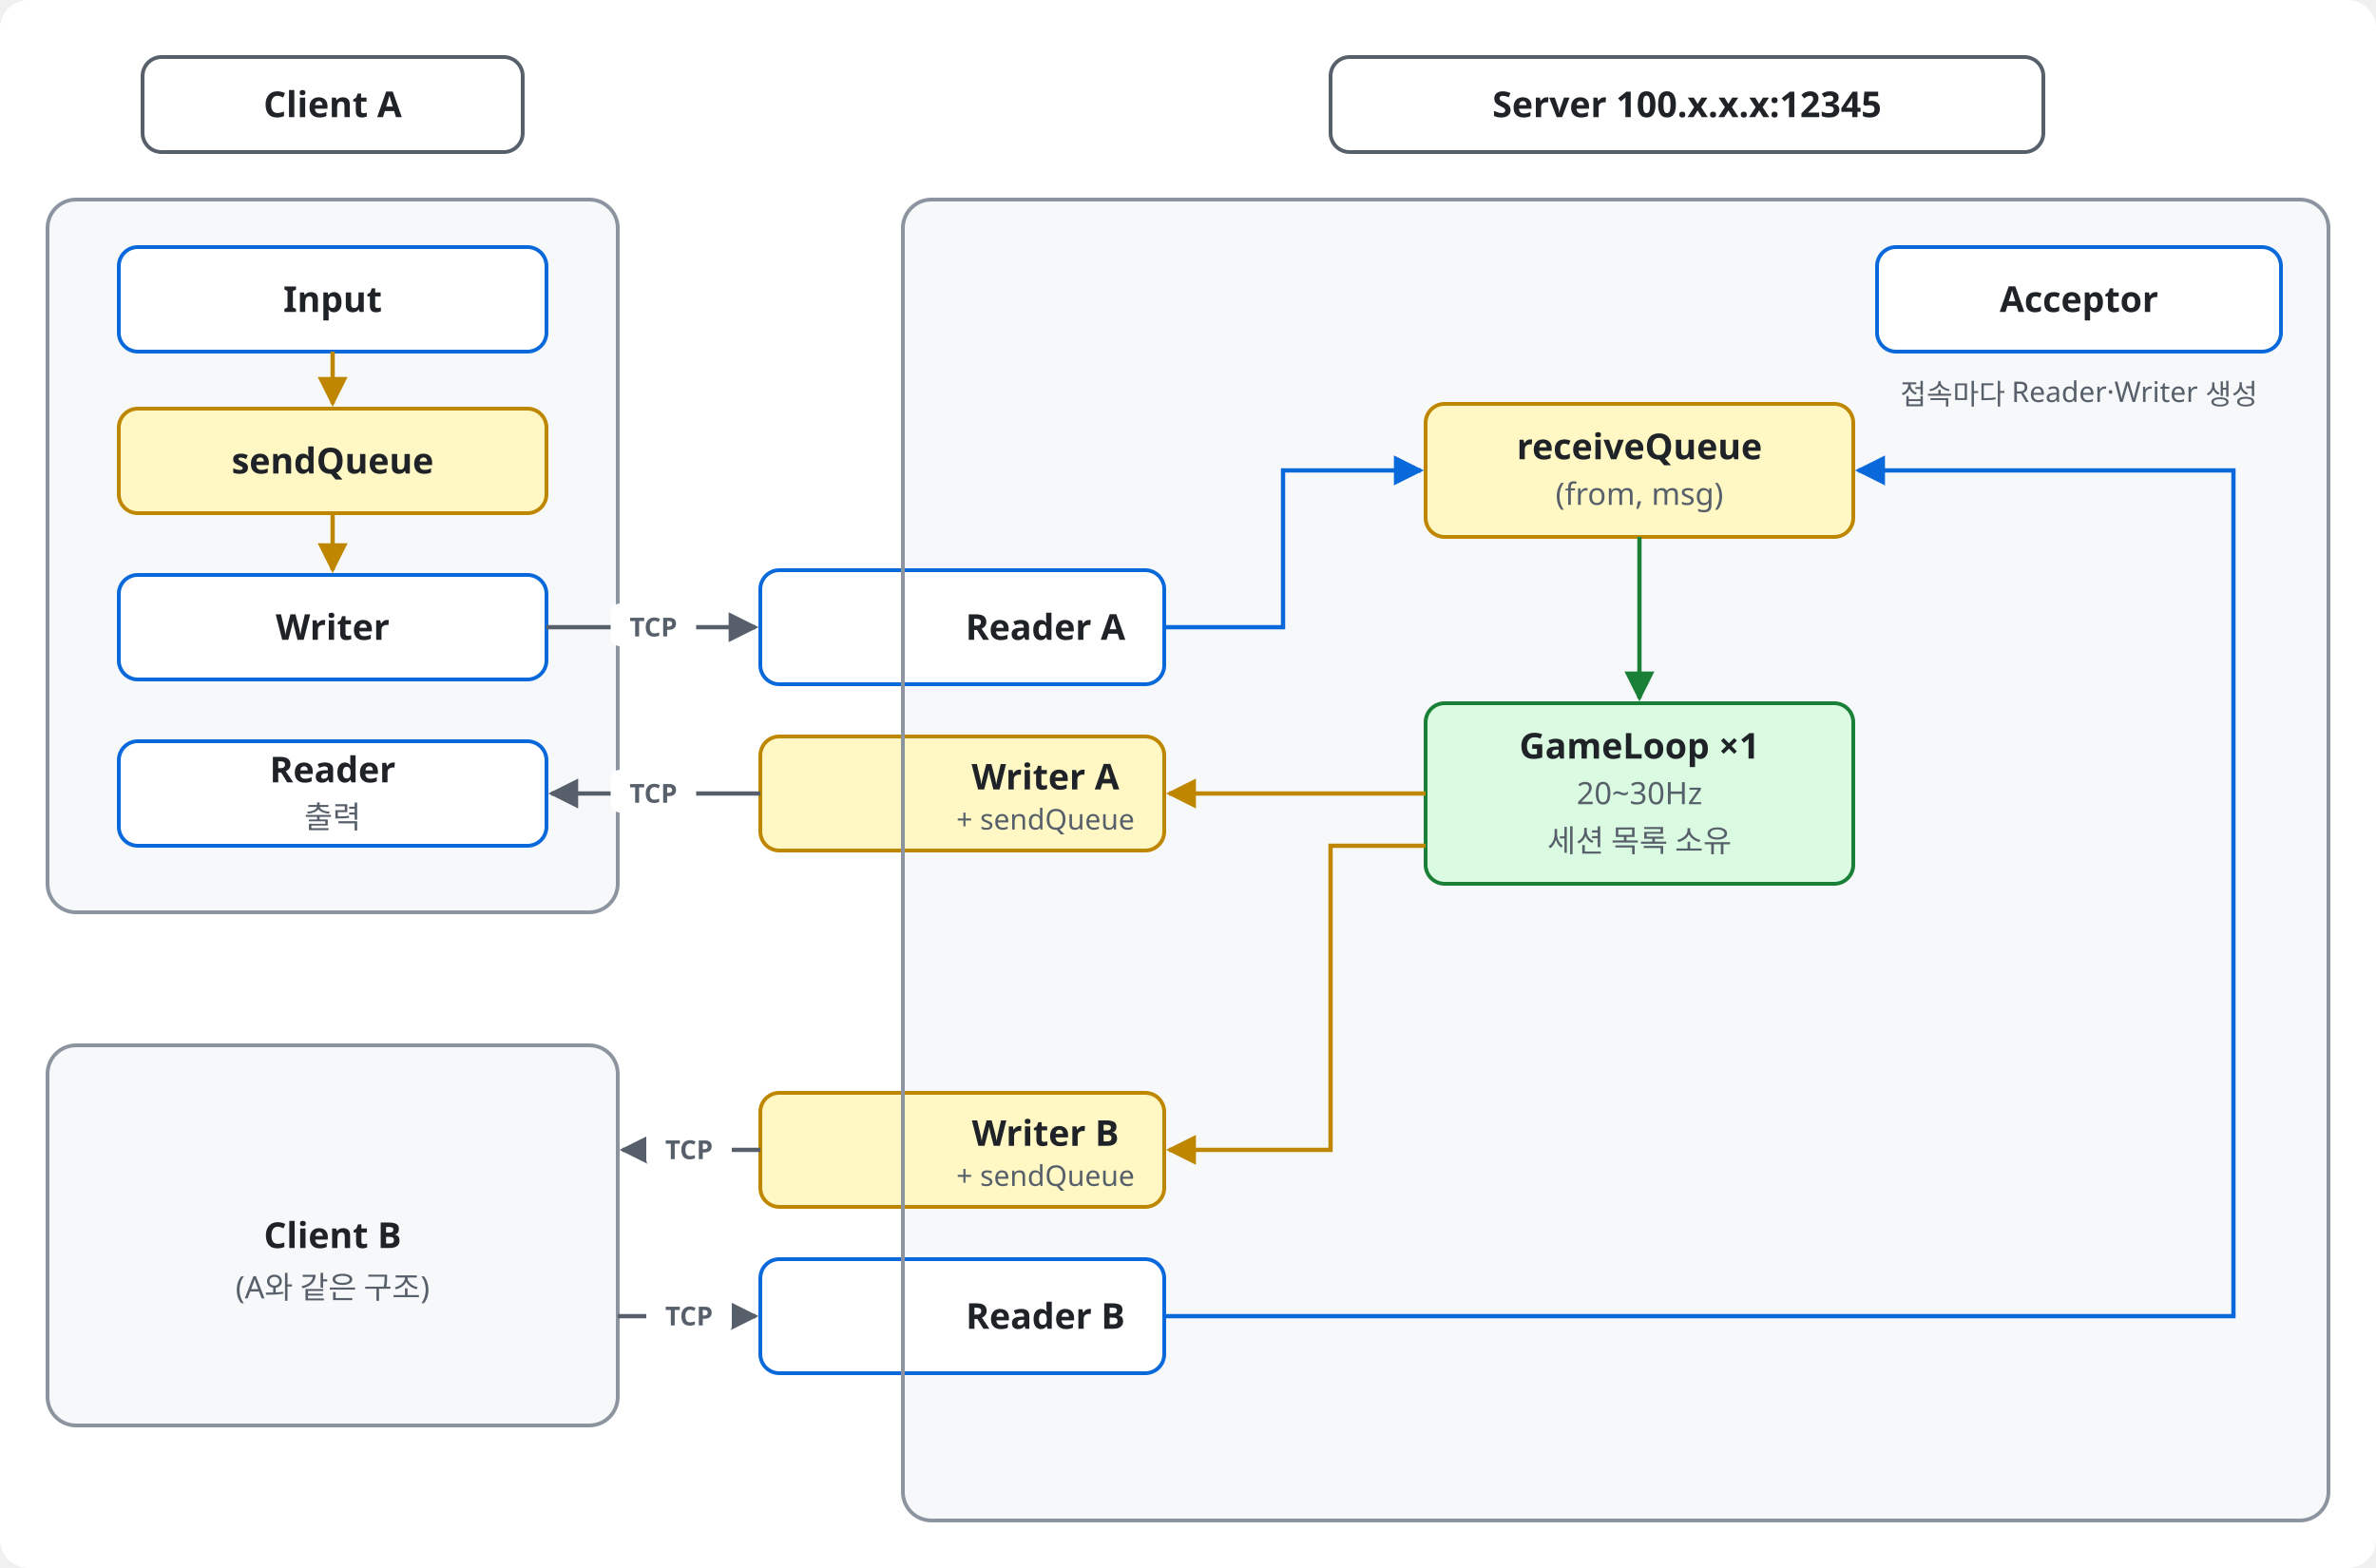
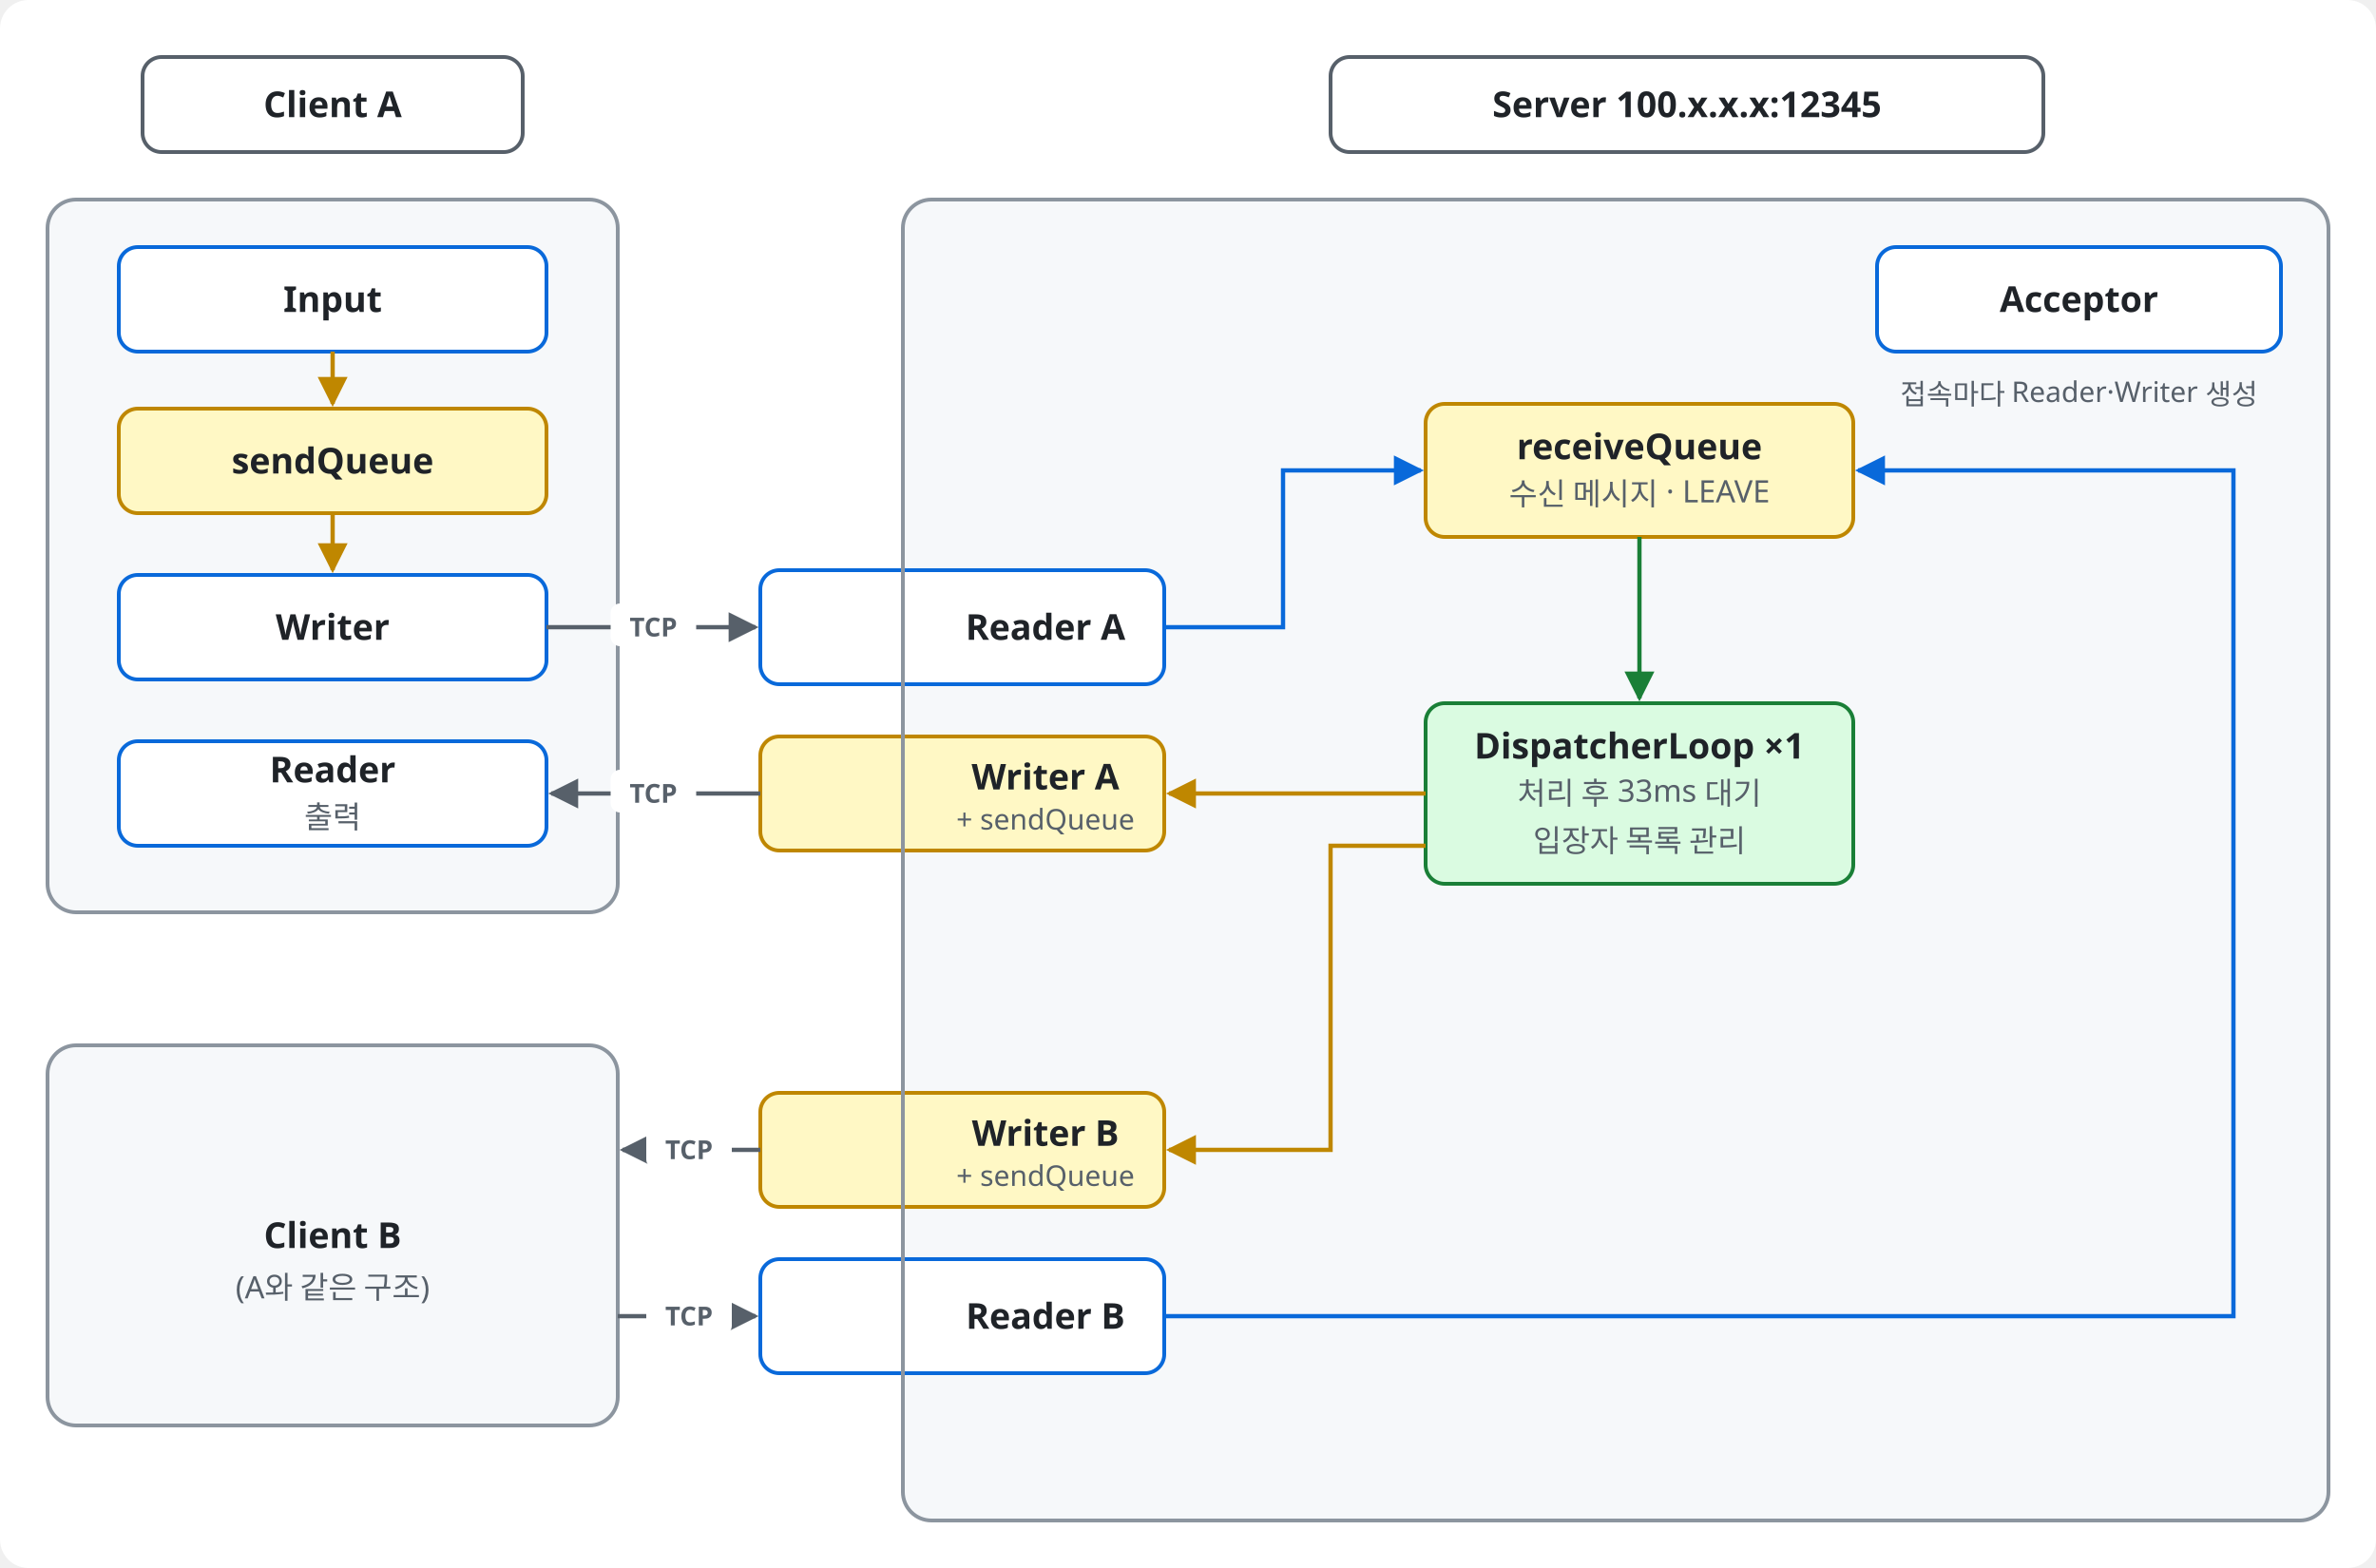
<svg xmlns="http://www.w3.org/2000/svg" viewBox="0 0 1000 660" width="1000" height="660" font-family="Pretendard, 'Malgun Gothic', 'Apple SD Gothic Neo', 'Noto Sans KR', sans-serif">
  <rect width="1000" height="660" rx="12" fill="#ffffff" />
  <defs>
    <marker id="arrow-tcp" viewBox="0 0 10 10" refX="9" refY="5" markerWidth="7" markerHeight="7" orient="auto-start-reverse">
      <path d="M 0 0 L 10 5 L 0 10 z" fill="#57606a" />
    </marker>
    <marker id="arrow-recv" viewBox="0 0 10 10" refX="9" refY="5" markerWidth="7" markerHeight="7" orient="auto-start-reverse">
      <path d="M 0 0 L 10 5 L 0 10 z" fill="#0969da" />
    </marker>
    <marker id="arrow-loop" viewBox="0 0 10 10" refX="9" refY="5" markerWidth="7" markerHeight="7" orient="auto-start-reverse">
      <path d="M 0 0 L 10 5 L 0 10 z" fill="#1a7f37" />
    </marker>
    <marker id="arrow-send" viewBox="0 0 10 10" refX="9" refY="5" markerWidth="7" markerHeight="7" orient="auto-start-reverse">
      <path d="M 0 0 L 10 5 L 0 10 z" fill="#bf8700" />
    </marker>
  </defs>
  <rect x="60" y="24" width="160" height="40" rx="8" fill="#ffffff" stroke="#57606a" stroke-width="1.6" />
  <text x="140.0" y="44.0" font-size="15" font-weight="600" text-anchor="middle" dominant-baseline="middle" fill="#1f2328">Client A</text>
  <rect x="560" y="24" width="300" height="40" rx="8" fill="#ffffff" stroke="#57606a" stroke-width="1.6" />
  <text x="710.0" y="44.0" font-size="15" font-weight="600" text-anchor="middle" dominant-baseline="middle" fill="#1f2328">Server  100.x.x.x:12345</text>
  <rect x="20" y="84" width="240" height="300" rx="12" fill="#f6f8fa" stroke="#8c959f" stroke-width="1.6" />
  <rect x="50" y="104" width="180" height="44" rx="8" fill="#ffffff" stroke="#0969da" stroke-width="1.6" />
  <text x="140.0" y="126.0" font-size="15" font-weight="600" text-anchor="middle" dominant-baseline="middle" fill="#1f2328">Input</text>
  <rect x="50" y="172" width="180" height="44" rx="8" fill="#fff8c5" stroke="#bf8700" stroke-width="1.6" />
  <text x="140.0" y="194.0" font-size="15" font-weight="600" text-anchor="middle" dominant-baseline="middle" fill="#1f2328">sendQueue</text>
  <rect x="50" y="242" width="180" height="44" rx="8" fill="#ffffff" stroke="#0969da" stroke-width="1.6" />
  <text x="140.0" y="264.0" font-size="15" font-weight="600" text-anchor="middle" dominant-baseline="middle" fill="#1f2328">Writer</text>
  <rect x="50" y="312" width="180" height="44" rx="8" fill="#ffffff" stroke="#0969da" stroke-width="1.6" />
  <text x="140.0" y="324.0" font-size="15" font-weight="600" text-anchor="middle" dominant-baseline="middle" fill="#1f2328">Reader</text>
  <text x="140.0" y="344.0" font-size="13" font-weight="400" text-anchor="middle" dominant-baseline="middle" fill="#57606a">출력</text>
  <path d="M 140 148 L 140 170" fill="none" stroke="#bf8700" stroke-width="1.8" marker-end="url(#arrow-send)" />
  <path d="M 140 216 L 140 240" fill="none" stroke="#bf8700" stroke-width="1.8" marker-end="url(#arrow-send)" />
  <rect x="20" y="440" width="240" height="160" rx="12" fill="#f6f8fa" stroke="#8c959f" stroke-width="1.6" />
  <text x="140" y="520" font-size="15" font-weight="600" text-anchor="middle" dominant-baseline="middle" fill="#1f2328">Client B</text>
  <text x="140" y="542" font-size="13" font-weight="400" text-anchor="middle" dominant-baseline="middle" fill="#57606a">(A와 같은 구조)</text>
  <rect x="380" y="84" width="600" height="556" rx="12" fill="#f6f8fa" stroke="#8c959f" stroke-width="1.6" />
  <rect x="790" y="104" width="170" height="44" rx="8" fill="#ffffff" stroke="#0969da" stroke-width="1.6" />
  <text x="875.0" y="126.0" font-size="15" font-weight="600" text-anchor="middle" dominant-baseline="middle" fill="#1f2328">Acceptor</text>
  <text x="875" y="166" font-size="12" font-weight="400" text-anchor="middle" dominant-baseline="middle" fill="#57606a">접속마다 Reader·Writer 생성</text>
  <rect x="600" y="170" width="180" height="56" rx="8" fill="#fff8c5" stroke="#bf8700" stroke-width="1.6" />
  <text x="690.0" y="188.0" font-size="15" font-weight="600" text-anchor="middle" dominant-baseline="middle" fill="#1f2328">receiveQueue</text>
-   <text x="690.0" y="208.0" font-size="13" font-weight="400" text-anchor="middle" dominant-baseline="middle" fill="#57606a">(from, msg)</text>
+   <text x="690.0" y="208.0" font-size="13" font-weight="400" text-anchor="middle" dominant-baseline="middle" fill="#57606a">수신 메시지 · LEAVE</text>
  <rect x="600" y="296" width="180" height="76" rx="8" fill="#dafbe1" stroke="#1a7f37" stroke-width="1.6" />
-   <text x="690.0" y="314.0" font-size="15" font-weight="600" text-anchor="middle" dominant-baseline="middle" fill="#1f2328">GameLoop ×1</text>
-   <text x="690.0" y="334.0" font-size="13" font-weight="400" text-anchor="middle" dominant-baseline="middle" fill="#57606a">20~30Hz</text>
-   <text x="690.0" y="354.0" font-size="13" font-weight="400" text-anchor="middle" dominant-baseline="middle" fill="#57606a">세션 목록 소유</text>
+   <text x="690.0" y="314.0" font-size="15" font-weight="600" text-anchor="middle" dominant-baseline="middle" fill="#1f2328">DispatcherLoop ×1</text>
+   <text x="690.0" y="334.0" font-size="13" font-weight="400" text-anchor="middle" dominant-baseline="middle" fill="#57606a">처리 후 33ms 대기</text>
+   <text x="690.0" y="354.0" font-size="13" font-weight="400" text-anchor="middle" dominant-baseline="middle" fill="#57606a">입장자 목록 관리</text>
  <rect x="320" y="240" width="170" height="48" rx="8" fill="#ffffff" stroke="#0969da" stroke-width="1.6" />
  <text x="440" y="264" font-size="15" font-weight="600" text-anchor="middle" dominant-baseline="middle" fill="#1f2328">Reader A</text>
  <rect x="320" y="310" width="170" height="48" rx="8" fill="#fff8c5" stroke="#bf8700" stroke-width="1.6" />
  <text x="440" y="327" font-size="15" font-weight="600" text-anchor="middle" dominant-baseline="middle" fill="#1f2328">Writer A</text>
  <text x="440" y="345" font-size="12" font-weight="400" text-anchor="middle" dominant-baseline="middle" fill="#57606a">+ sendQueue</text>
  <rect x="320" y="460" width="170" height="48" rx="8" fill="#fff8c5" stroke="#bf8700" stroke-width="1.6" />
  <text x="440" y="477" font-size="15" font-weight="600" text-anchor="middle" dominant-baseline="middle" fill="#1f2328">Writer B</text>
  <text x="440" y="495" font-size="12" font-weight="400" text-anchor="middle" dominant-baseline="middle" fill="#57606a">+ sendQueue</text>
  <rect x="320" y="530" width="170" height="48" rx="8" fill="#ffffff" stroke="#0969da" stroke-width="1.6" />
  <text x="440" y="554" font-size="15" font-weight="600" text-anchor="middle" dominant-baseline="middle" fill="#1f2328">Reader B</text>
  <line x1="380" y1="96" x2="380" y2="628" stroke="#8c959f" stroke-width="1.6" />
  <path d="M 230 264 L 318 264" fill="none" stroke="#57606a" stroke-width="1.8" marker-end="url(#arrow-tcp)" />
  <rect x="257" y="254" width="36" height="18" rx="4" fill="#ffffff" />
  <text x="275" y="264" font-size="11" font-weight="600" text-anchor="middle" dominant-baseline="middle" fill="#57606a">TCP</text>
  <path d="M 320 334 L 232 334" fill="none" stroke="#57606a" stroke-width="1.8" marker-end="url(#arrow-tcp)" />
  <rect x="257" y="324" width="36" height="18" rx="4" fill="#ffffff" />
  <text x="275" y="334" font-size="11" font-weight="600" text-anchor="middle" dominant-baseline="middle" fill="#57606a">TCP</text>
  <path d="M 320 484 L 262 484" fill="none" stroke="#57606a" stroke-width="1.8" marker-end="url(#arrow-tcp)" />
  <rect x="272" y="474" width="36" height="18" rx="4" fill="#ffffff" />
  <text x="290" y="484" font-size="11" font-weight="600" text-anchor="middle" dominant-baseline="middle" fill="#57606a">TCP</text>
  <path d="M 260 554 L 318 554" fill="none" stroke="#57606a" stroke-width="1.8" marker-end="url(#arrow-tcp)" />
  <rect x="272" y="544" width="36" height="18" rx="4" fill="#ffffff" />
  <text x="290" y="554" font-size="11" font-weight="600" text-anchor="middle" dominant-baseline="middle" fill="#57606a">TCP</text>
  <path d="M 490 264 L 540 264 L 540 198 L 598 198" fill="none" stroke="#0969da" stroke-width="1.8" marker-end="url(#arrow-recv)" />
  <path d="M 490 554 L 940 554 L 940 198 L 782 198" fill="none" stroke="#0969da" stroke-width="1.8" marker-end="url(#arrow-recv)" />
  <path d="M 690 226 L 690 294" fill="none" stroke="#1a7f37" stroke-width="1.8" marker-end="url(#arrow-loop)" />
  <path d="M 600 334 L 492 334" fill="none" stroke="#bf8700" stroke-width="1.8" marker-end="url(#arrow-send)" />
  <path d="M 600 356 L 560 356 L 560 484 L 492 484" fill="none" stroke="#bf8700" stroke-width="1.8" marker-end="url(#arrow-send)" />
</svg>
